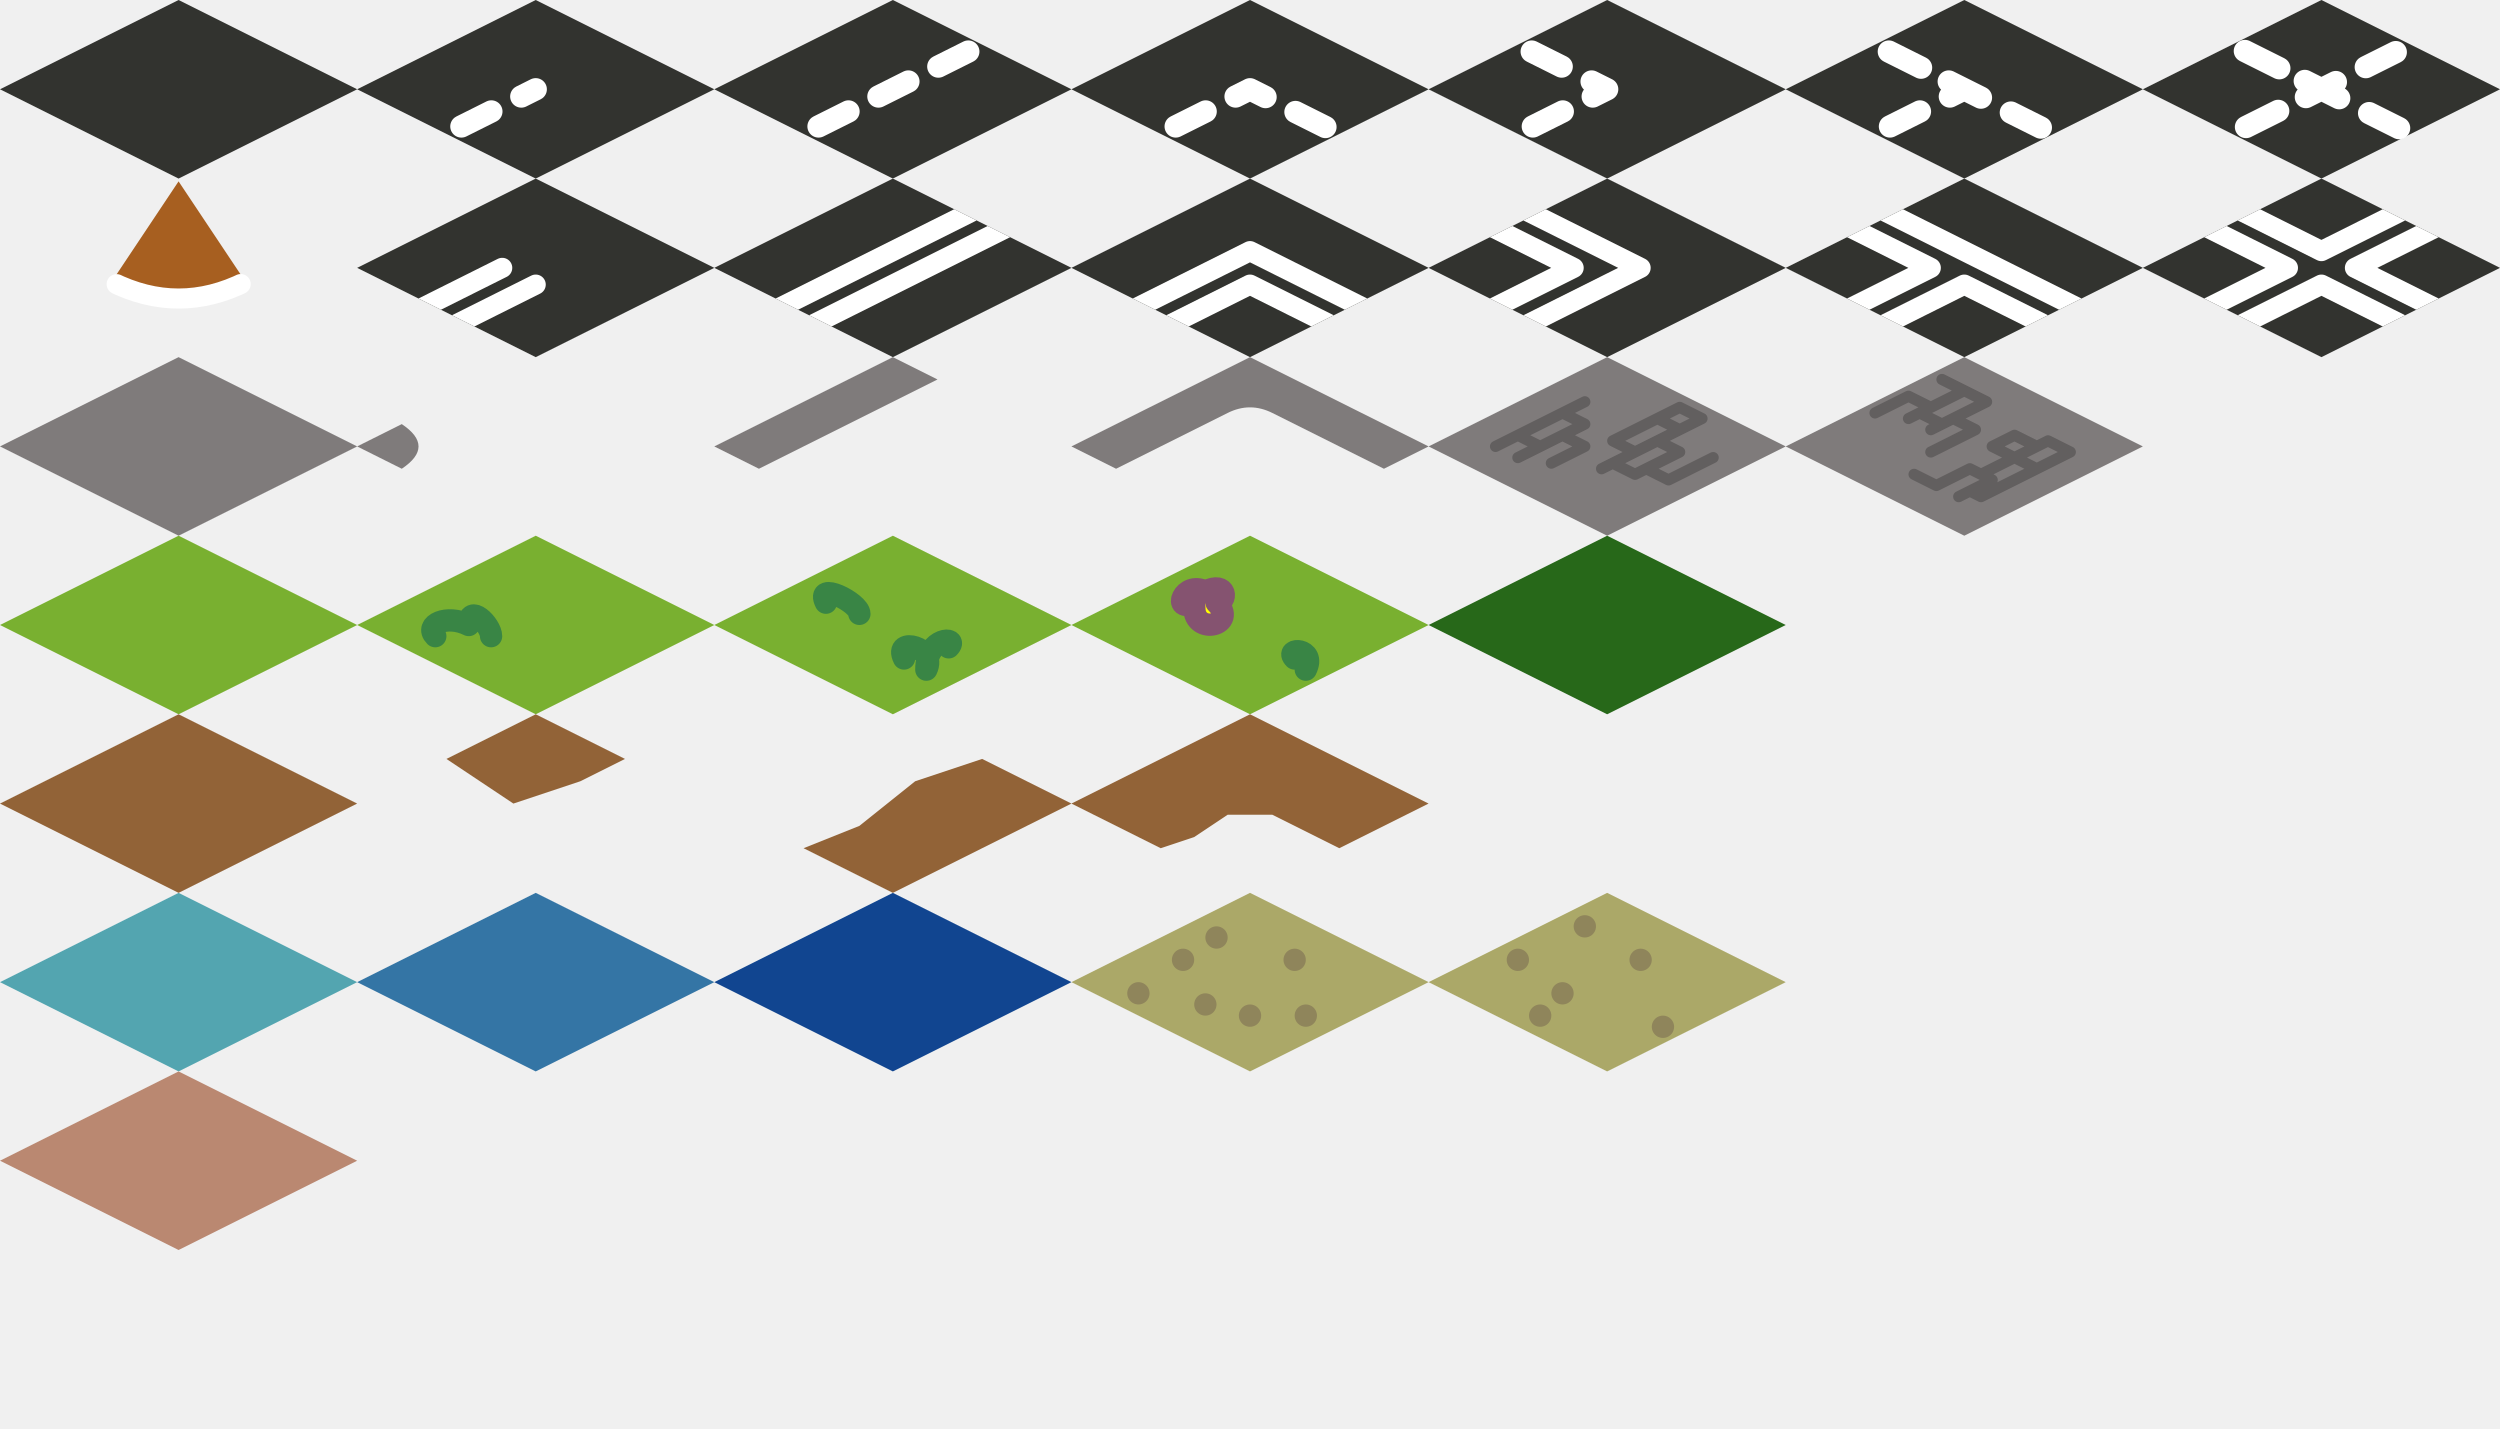
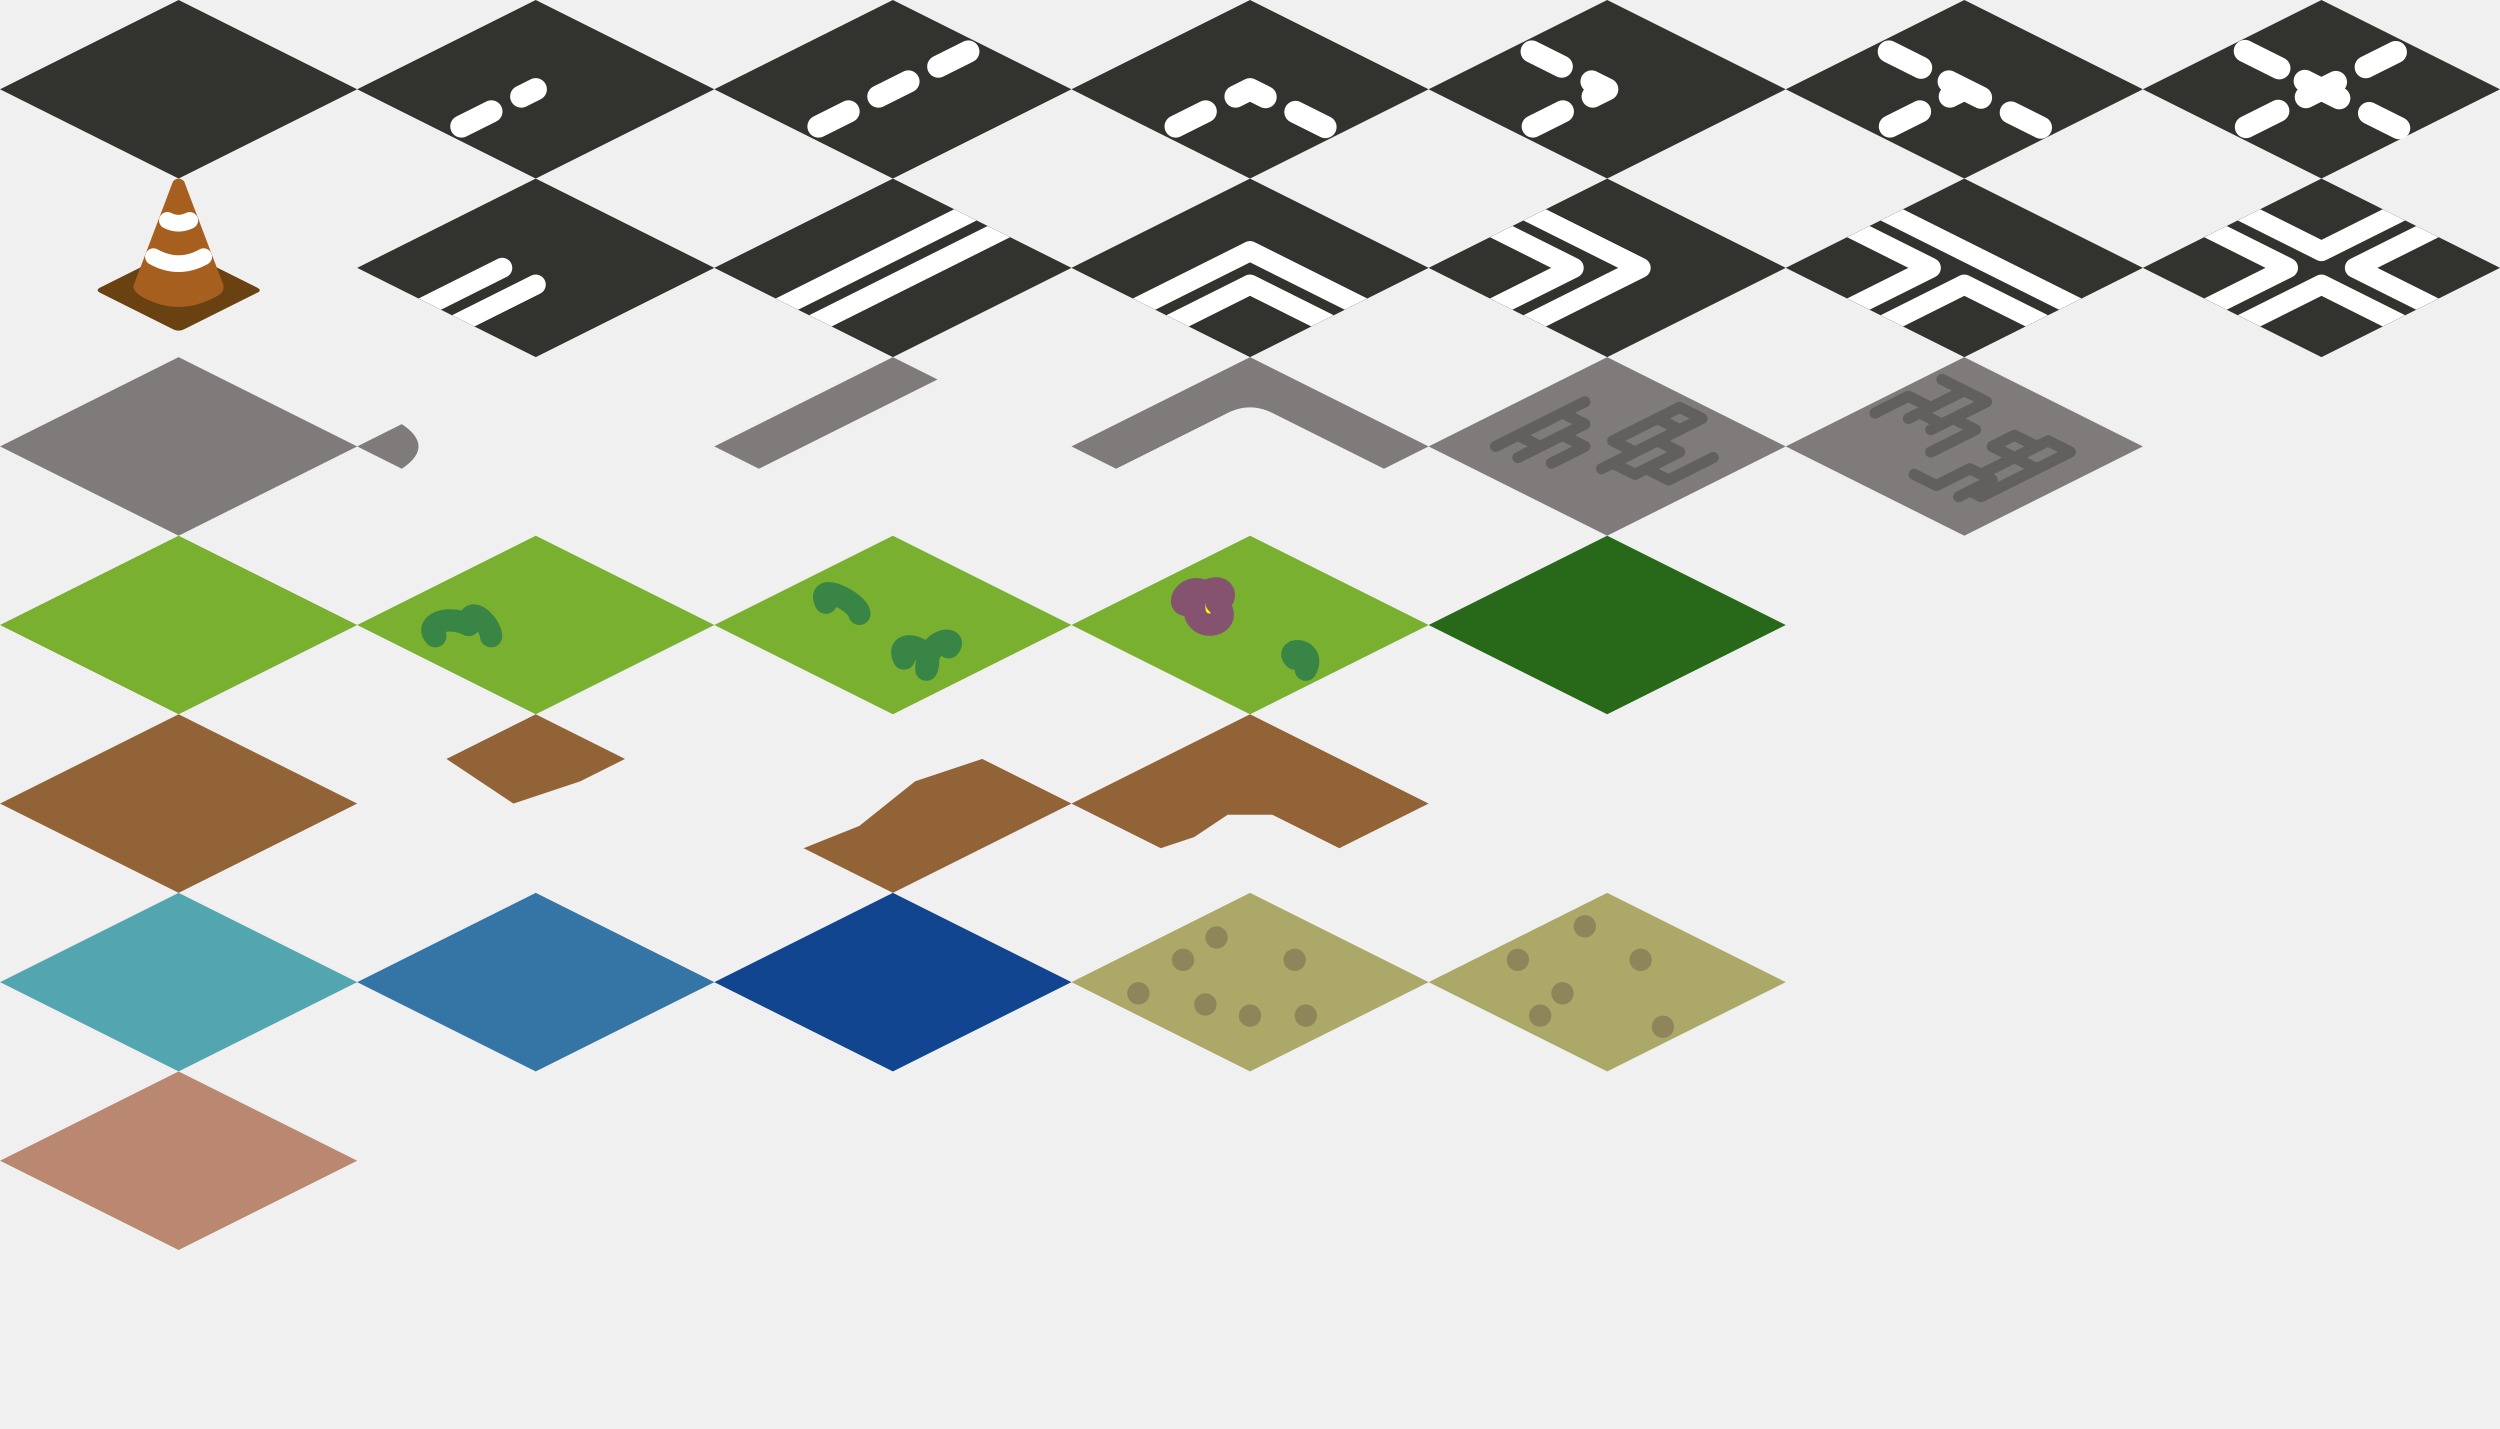
<svg xmlns="http://www.w3.org/2000/svg" width="224" height="128">
  <clipPath id="clip">
    <path d="M16 0l16 8-16 8-16-8" />
  </clipPath>
  <g stroke-width="2">
    <g>
      <path d="M0 8l16 8 16-8-16-8" fill="#32332F" />
    </g>
    <g transform="translate(32)">
      <path d="M0 8l16 8 16-8-16-8" fill="#32332F" />
      <path d="M8 12l8-4" stroke="#FFF" stroke-linecap="round" stroke-dasharray="3,3" stroke-dashoffset="-1.5" fill="none" stroke-linejoin="round" />
    </g>
    <g transform="translate(64)">
      <path d="M0 8l16 8 16-8-16-8" fill="#32332F" />
      <path d="M8 12l16-8" stroke="#FFF" stroke-linecap="round" stroke-dasharray="3,3" stroke-dashoffset="-1.5" />
    </g>
    <g transform="translate(96)">
      <path d="M0 8l16 8 16-8-16-8" fill="#32332F" />
      <path d="M8 12l8-4 8 4" stroke="#FFF" stroke-linecap="round" stroke-dasharray="3,3" stroke-dashoffset="-1.5" fill="none" stroke-linejoin="round" />
    </g>
    <g transform="translate(128)">
      <path d="M0 8l16 8 16-8-16-8" fill="#32332F" />
      <path d="M8 12l8-4-8-4" stroke="#FFF" stroke-linecap="round" stroke-dasharray="3,3" stroke-dashoffset="-1.5" fill="none" stroke-linejoin="round" />
    </g>
    <g transform="translate(160)">
      <path d="M0 8l16 8 16-8-16-8" fill="#32332F" />
      <path d="M8 12l8-4-8-4 16 8" stroke="#FFF" stroke-linecap="round" stroke-dasharray="3,3" stroke-dashoffset="-1.5" fill="none" stroke-linejoin="round" />
    </g>
    <g transform="translate(192)">
      <path d="M0 8l16 8 16-8-16-8" fill="#32332F" />
      <path d="M24 4l-16 8 8-4-8-4 16 8" stroke="#FFF" stroke-linecap="round" stroke-dasharray="3,3" stroke-dashoffset="-1.5" fill="none" stroke-linejoin="round" />
    </g>
  </g>
  <g stroke-width="1.8" transform="translate(0 16)">
    <g>
-       <path d="M10 9.25q6 3 12 0l-6-9" fill="#A75F20" />
-       <path d="M10 9.25q6 3 12 0" fill="none" stroke="#FFF" stroke-dasharray="11.5,10" stroke-dashoffset="-0.5" stroke-linecap="round" />
+       <path d="M16.5 13.5q-.5.25-1 0l-6.5-3.25q-.5-.25 0-.5l7-3.5 7 3.5q.552.276 0 .5" fill="#6A4111" />
+       <path d="M12 9.5q-.276.552 1 1.25 3 1.5 6 0 1.25-.5 1-1.25l-3.5-9.25q-.5-.5-1 0" fill="#A75F20" />
+       <path d="M15 3.75q1 .5 2 0M13.75 7q2.25 1.25 4.5 0" fill="none" stroke="#FFF" stroke-linecap="round" stroke-width="1.5" />
    </g>
    <g transform="translate(32)" clip-path="url(#clip)">
      <path d="M0 8l16 8 16-8-16-8" fill="#32332F" />
      <path d="M5 12l8-4M9 13l7-3.5" stroke="#FFF" stroke-linecap="round" fill="none" stroke-linejoin="round" />
    </g>
    <g transform="translate(64)" clip-path="url(#clip)">
      <path d="M0 8l16 8 16-8-16-8" fill="#32332F" />
      <path d="M9 13l18-9" stroke="#FFF" stroke-linecap="round" />
      <path d="M5 12l18-9" stroke="#FFF" stroke-linecap="round" />
    </g>
    <g transform="translate(96)" clip-path="url(#clip)">
      <path d="M0 8l16 8 16-8-16-8" fill="#32332F" />
      <path d="M5 12l11-5.5 11 5.5M9 13l7-3.5 7 3.5" stroke="#FFF" stroke-linecap="round" fill="none" stroke-linejoin="round" />
    </g>
    <g transform="translate(128)" clip-path="url(#clip)">
      <path d="M0 8l16 8 16-8-16-8" fill="#32332F" />
      <path d="M5 12l8-4-8-4M9 13l10-5-10-5" stroke="#FFF" stroke-linecap="round" fill="none" stroke-linejoin="round" />
    </g>
    <g transform="translate(160)" clip-path="url(#clip)">
      <path d="M0 8l16 8 16-8-16-8" fill="#32332F" />
      <path d="M5 12l8-4-8-4M9 13l7-3.5 7 3.5M9 3l18 9" stroke="#FFF" stroke-linecap="round" fill="none" stroke-linejoin="round" />
    </g>
    <g transform="translate(192)" clip-path="url(#clip)">
      <path d="M0 8l16 8 16-8-16-8" fill="#32332F" />
      <path d="M5 12l8-4-8-4M9 13l7-3.5 7 3.5M9 3l7 3.5 7-3.5M27 12l-8-4 8-4" stroke="#FFF" stroke-linecap="round" fill="none" stroke-linejoin="round" />
    </g>
  </g>
  <g transform="translate(0 32)">
    <path d="M0 8l16 8 16-8-16-8" fill="#7F7B7B" />
    <g transform="translate(32)">
      <path d="M0 8l4 2q3-2 0-4" fill="#7F7B7B" />
    </g>
    <g transform="translate(64)">
      <path d="M0 8l4 2 16-8-4-2" fill="#7F7B7B" />
    </g>
    <g transform="translate(96)">
      <path d="M0 8l4 2 10-5q2-1 4 0L28 10l4-2-16-8" fill="#7F7B7B" />
    </g>
    <g transform="translate(128)">
      <path d="M0 8l16 8 16-8-16-8" fill="#7F7B7B" />
      <path d="M6 8l2-1 2 1-2 1m2-1 4-2-2-1m-4 2 6-3m-2 3 2 1-3 1.5" stroke="#625F5F" fill="none" stroke-linecap="round" stroke-linejoin="round" />
      <path d="M22.5 4.5l-2 1 2 1 2-1-2-1-6 3 2 1 4-2m-4 2-3 1.5m1-.5 2 1 4-2-2-1m-1 2.5 2 1 4-2" stroke="#625F5F" fill="none" stroke-linecap="round" stroke-linejoin="round" />
    </g>
    <g transform="translate(160)">
      <path d="M0 8l16 8 16-8-16-8" fill="#7F7B7B" />
      <path d="M8 5l3-1.5 2 1-2 1m1-.5 2 1 4-2-2-1-3 1.5m3-1.5-2-1m1 3.5 2 1-4 2m1-2.5-1 .5" stroke="#625F5F" fill="none" stroke-linecap="round" stroke-linejoin="round" />
      <path d="M11.5 10.5l2 1 3-1.5 2 1-3 1.5m2-2 3-1.5 2 1-5 2.5-1-.5m4-3 3-1.5 2 1-3 1.5-4-2 2-1 2 1" stroke="#625F5F" fill="none" stroke-linecap="round" stroke-linejoin="round" />
    </g>
  </g>
  <g transform="translate(0 48)">
    <g>
      <path d="M0 8l16 8 16-8-16-8M32 8l16 8 16-8-16-8M64 8l16 8 16-8-16-8M96 8l16 8 16-8-16-8" fill="#79B030" />
      <path d="M39 9c-1-1 1-2 3-1 0-2 2 0 2 1M74 6c-1-2 3 0 3 1M81 11c-1-2 3-1 2 1 0-3 3-3 2-2M116 11c-1-1 2-1 1 1" fill="none" stroke="#398545" stroke-linecap="round" stroke-linejoin="round" stroke-width="2" />
      <path fill="#276819" transform="translate(128)" d="M0 8l16 8 16-8-16-8" />
    </g>
    <path d="M107 6c-2 1-1-2 1-1 2-1 2 1 1 1 2 2-2 3-1.99.44" fill="#FF0" stroke="#855370" stroke-linecap="round" stroke-linejoin="round" stroke-width="2" />
  </g>
  <g transform="translate(0 64)">
    <path d="M0 8l16 8 16-8-16-8" fill="#926337" />
    <g transform="translate(32)">
      <path d="M8 4l8-4L24 4l-4 2-6 2" fill="#926337" />
    </g>
    <g transform="translate(64)">
      <path d="M8 12l5-2 5-4 6-2 8 4-16 8" fill="#926337" />
    </g>
    <g transform="translate(96)">
      <path d="M8 12l3-1 3-2 4 0 6 3 8-4-16-8-16 8" fill="#926337" />
    </g>
  </g>
  <g transform="translate(0 80)" stroke-width="2">
    <path d="M0 8l16 8 16-8-16-8" fill="#53A5B0" />
    <path d="M0 8l16 8 16-8-16-8" fill="#3475A5" transform="translate(32)" />
    <path d="M0 8l16 8 16-8-16-8" fill="#114590" transform="translate(64)" />
    <g transform="translate(96)" stroke-width="2">
      <path d="M0 8l16 8 16-8-16-8" fill="#ABA868" />
      <path d="M6 9l0 0M10 6l0 0M16 11l0 0M20 6l0 0M21 11l0 0M13 4l0 0M12 10l0 0" fill="none" stroke="#8F855B" stroke-linecap="round" />
    </g>
    <g transform="translate(128)">
      <path d="M0 8l16 8 16-8-16-8" fill="#ABA868" />
      <path d="M8 6l0 0M10 11l0 0M14 3l0 0M19 6l0 0M12 9l0 0M21 12l0 0" fill="none" stroke="#8F855B" stroke-linecap="round" />
    </g>
  </g>
  <g transform="translate(0 96)" stroke-width="2">
    <path d="M0 8l16 8 16-8-16-8" fill="#BA8871" />
  </g>
</svg>
